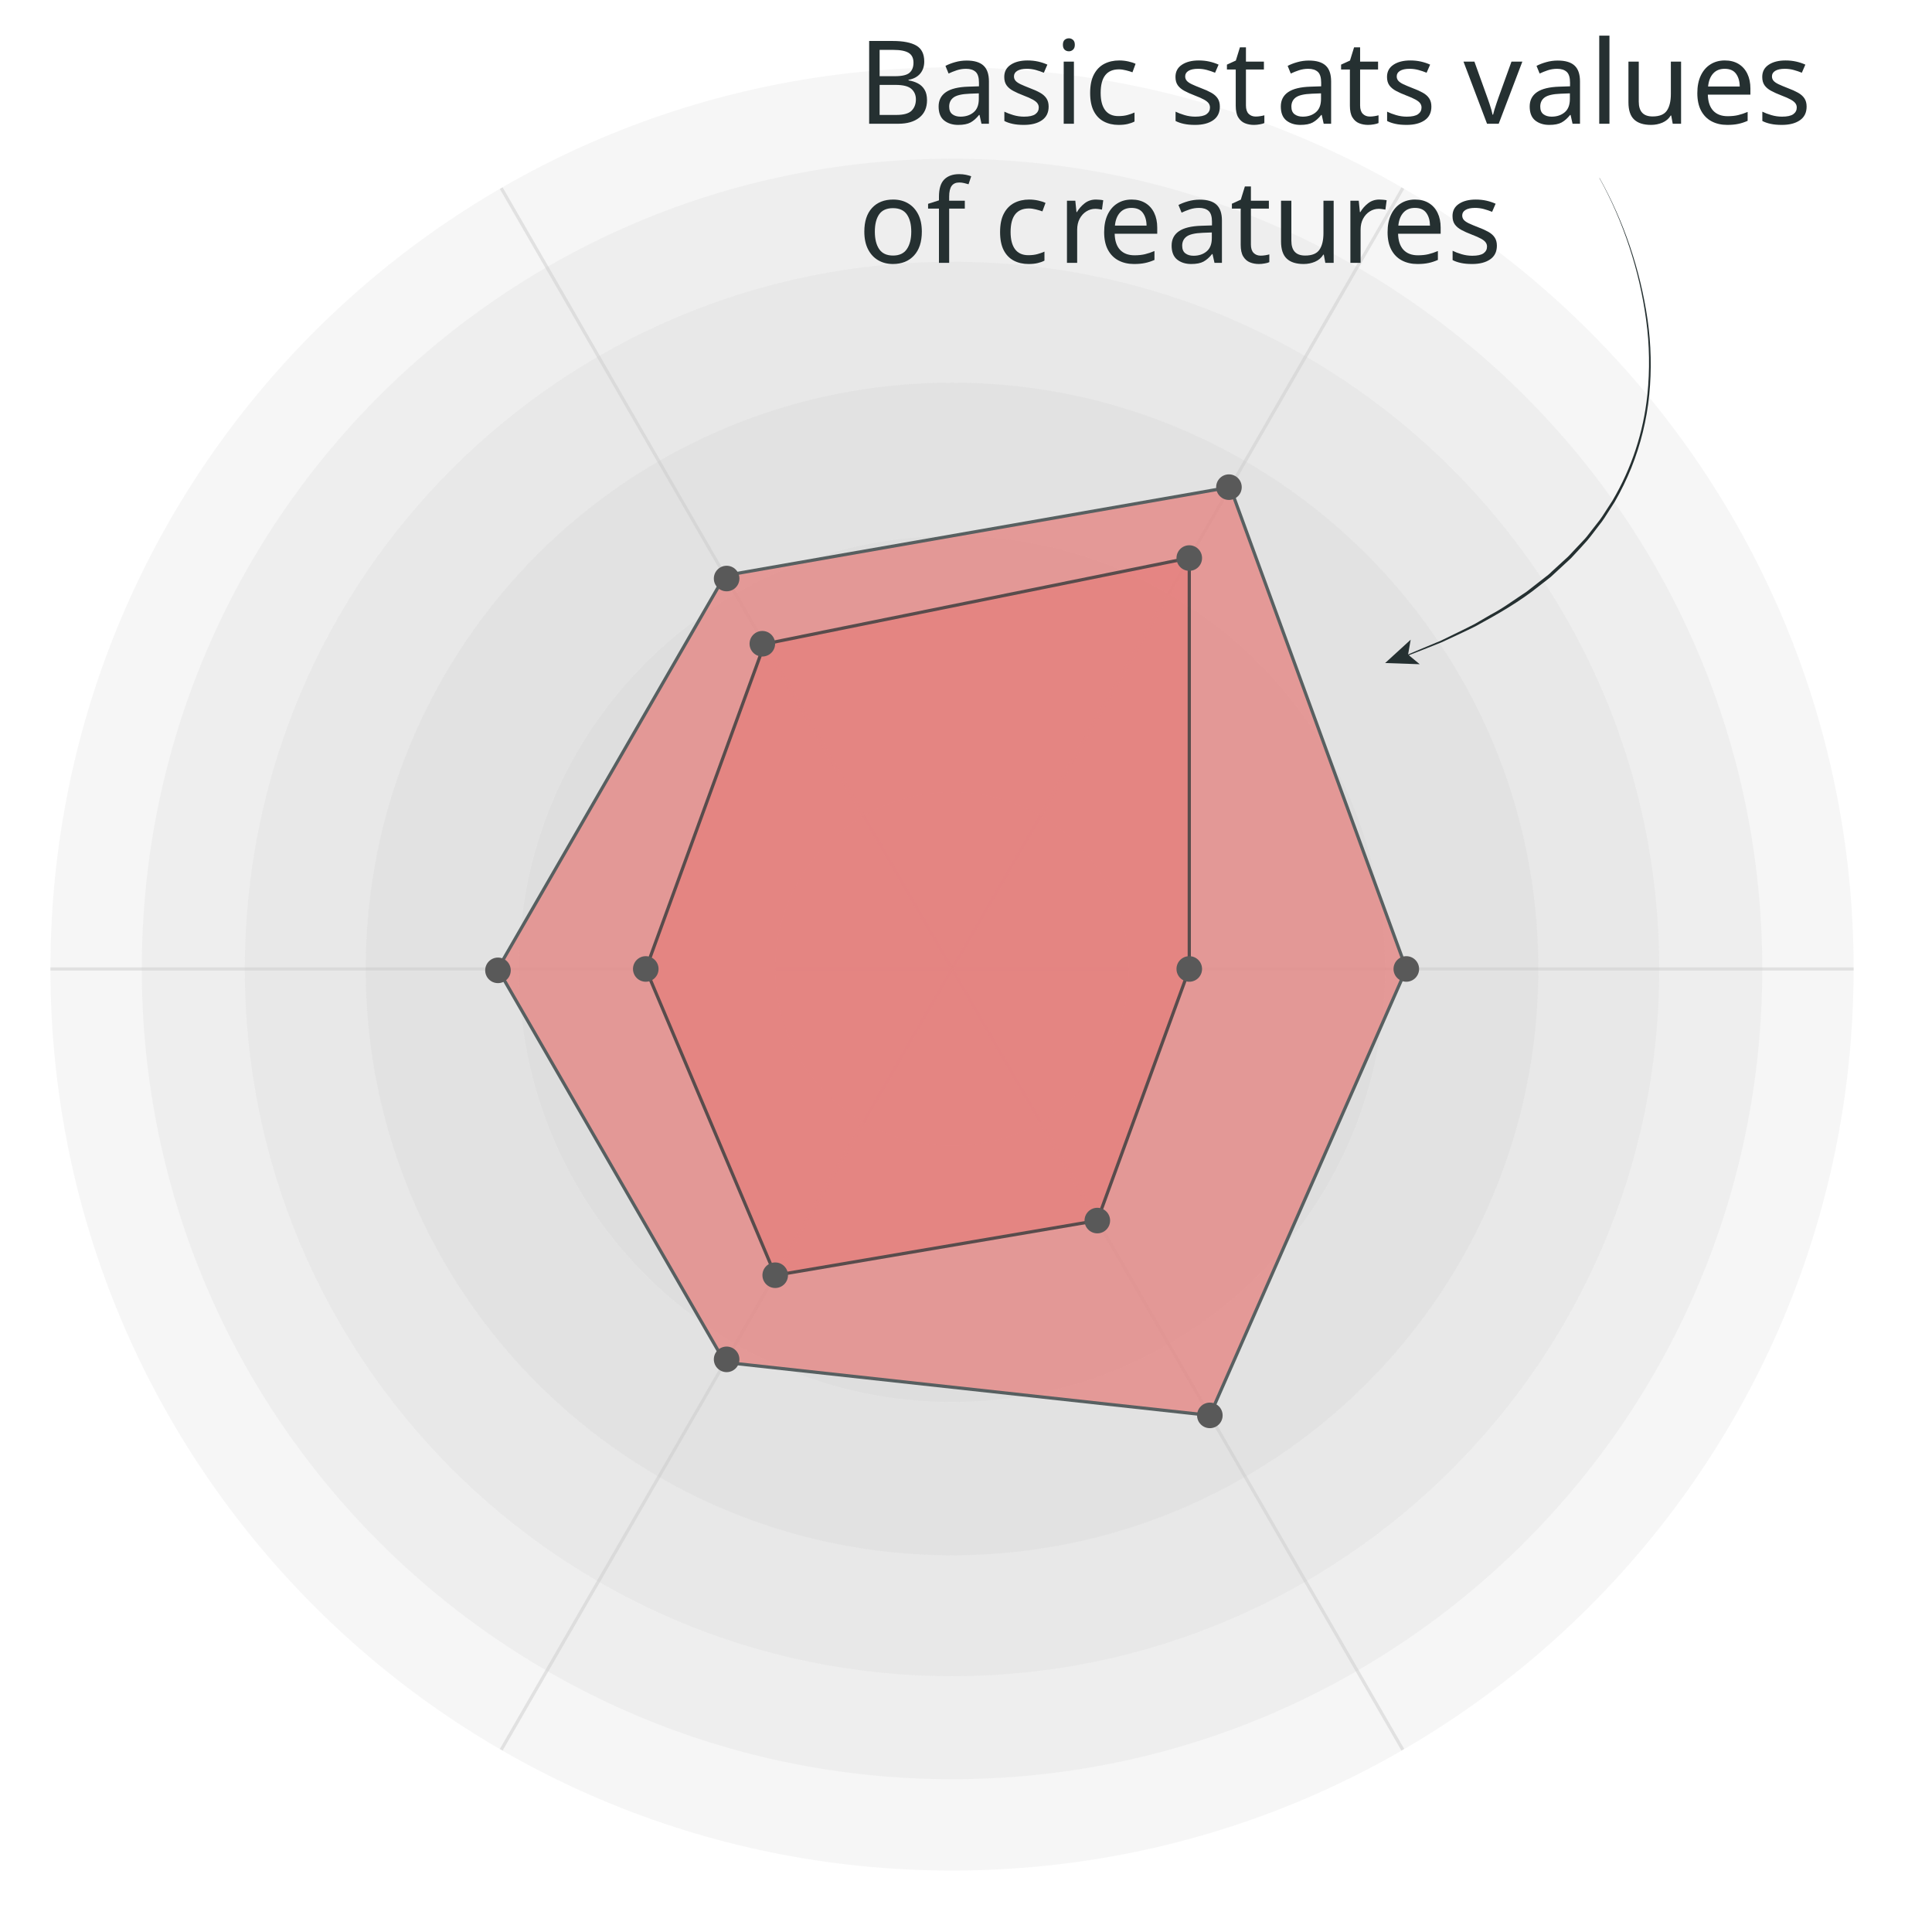
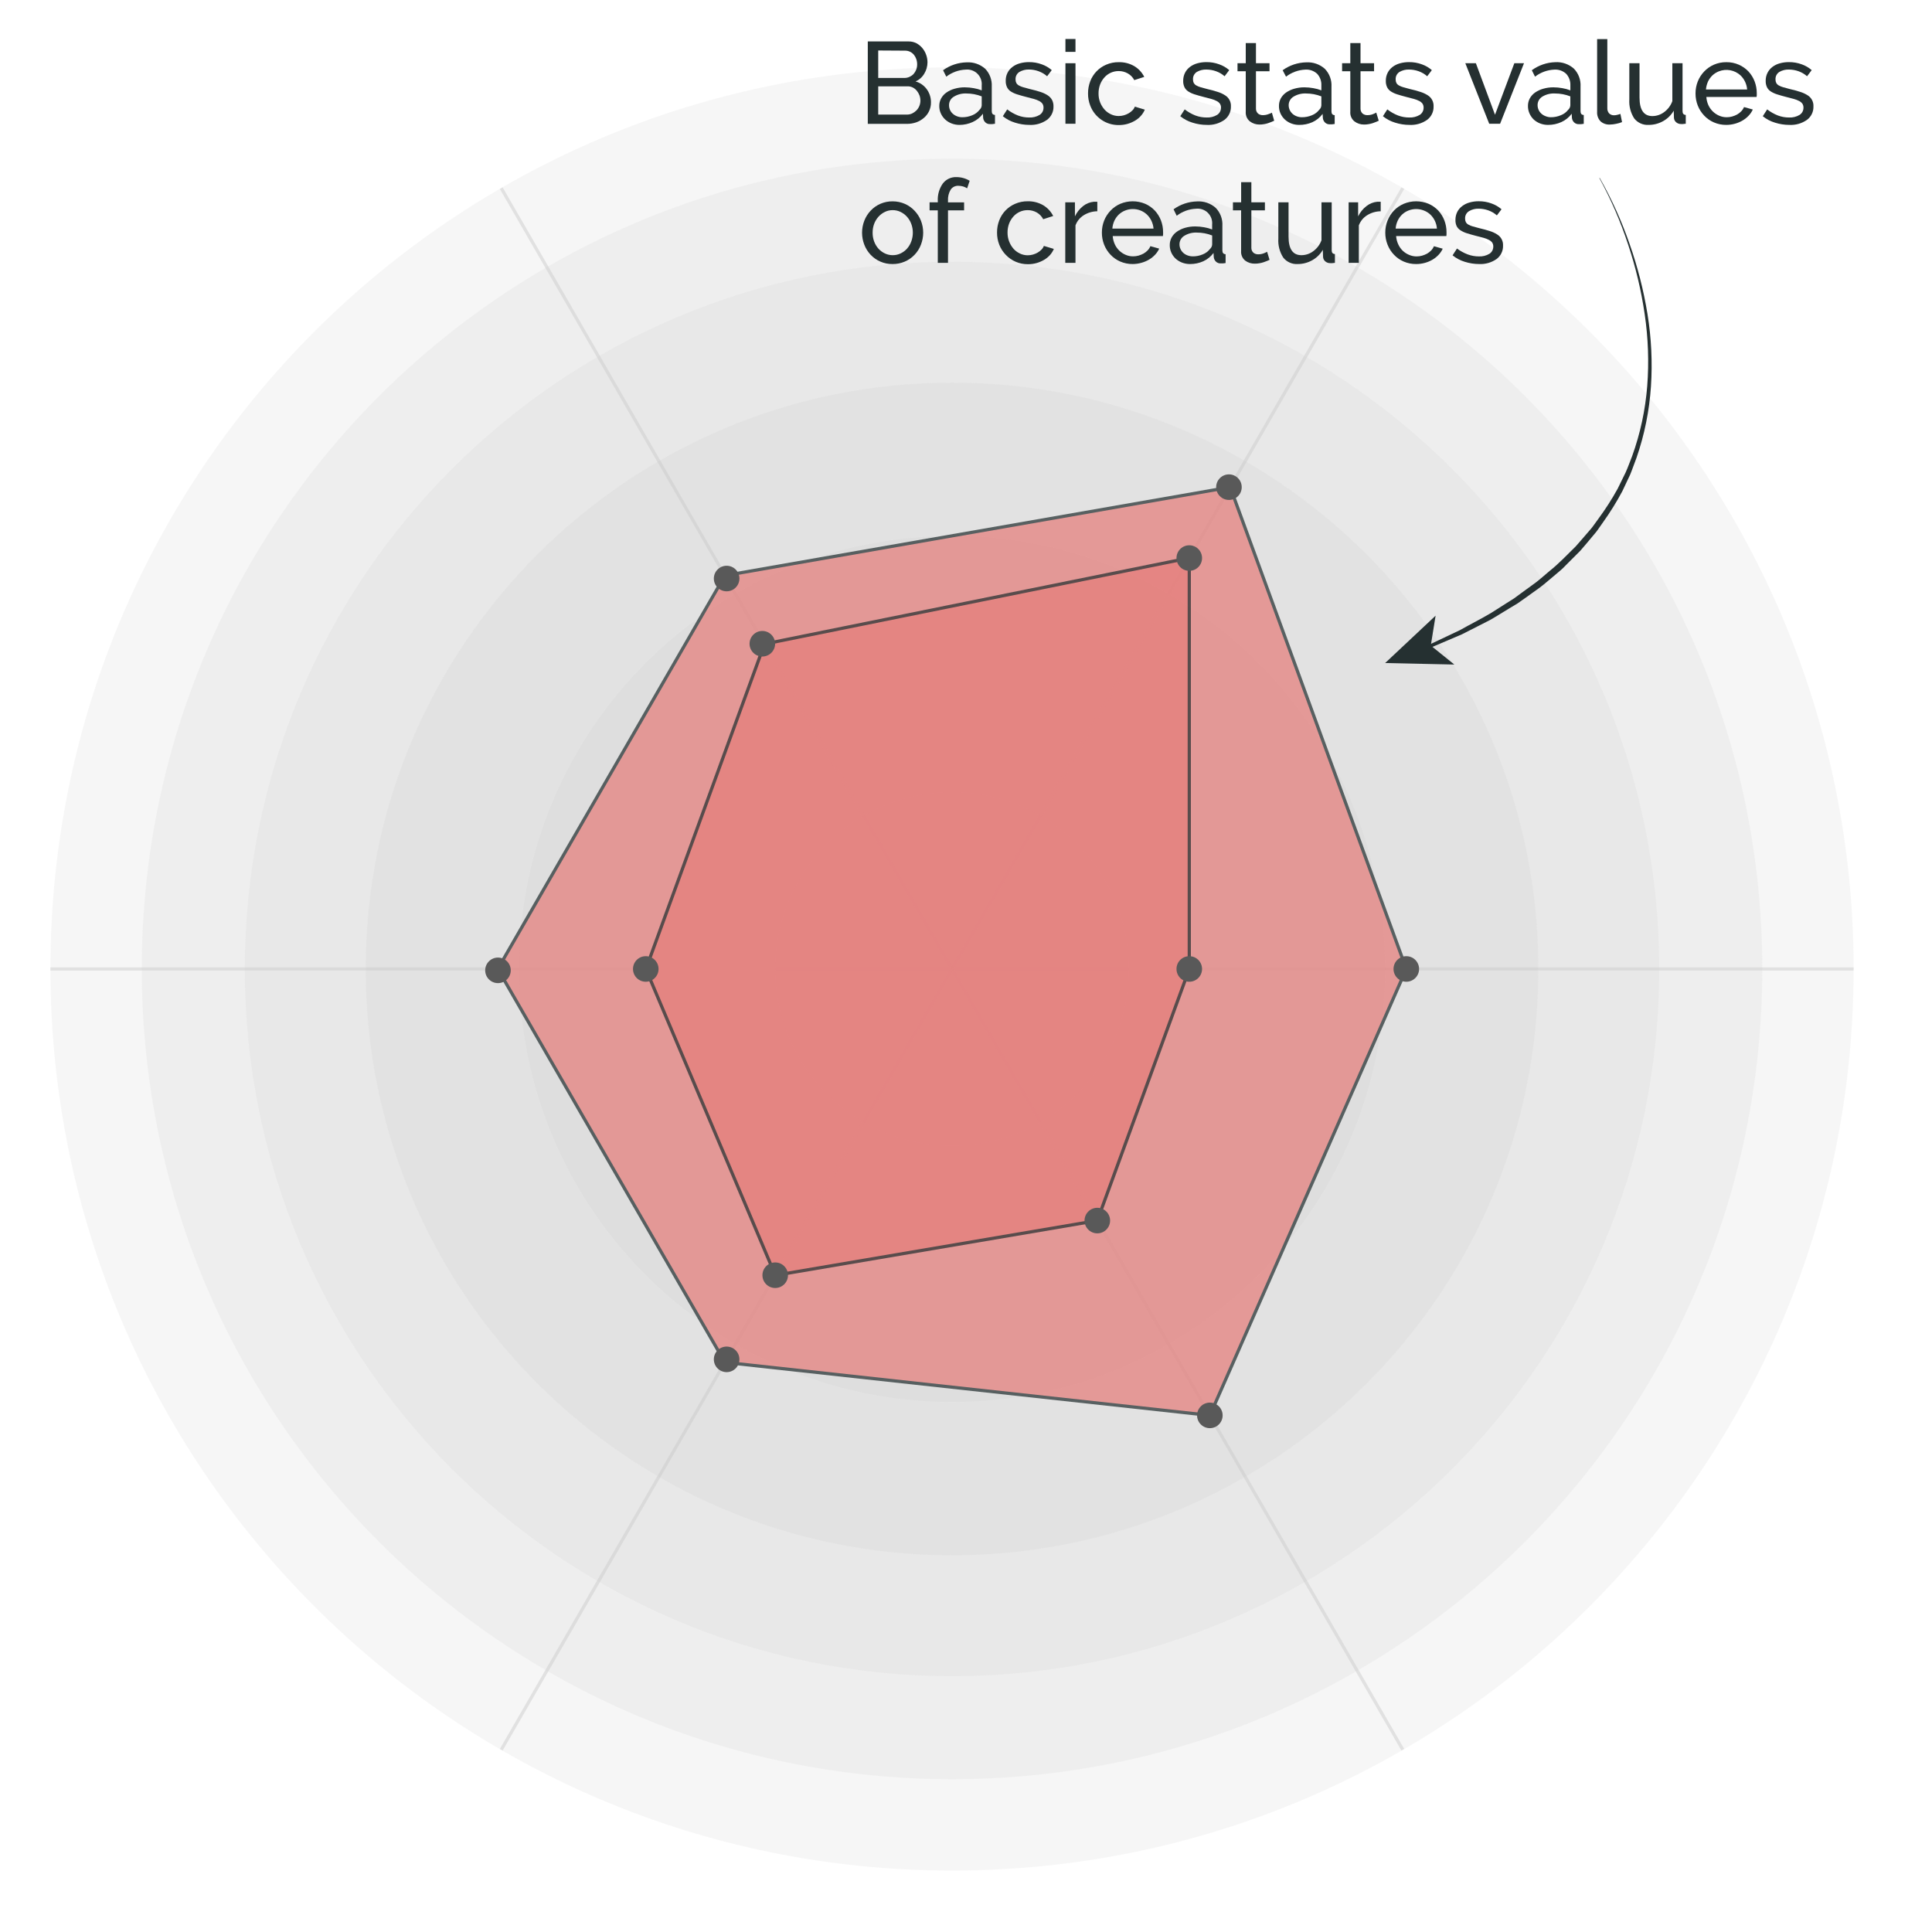
<svg xmlns="http://www.w3.org/2000/svg" viewBox="0 0 600 600">
  <defs>
-     <style>.cls-1,.cls-2,.cls-3{isolation:isolate;}.cls-2{fill:#ccc;opacity:0.17;}.cls-3{fill:none;stroke:#ccc;opacity:0.5;}.cls-4{opacity:0;mix-blend-mode:overlay;}.cls-5{fill:#f3f3f3;}.cls-6{fill:#e57e7c;stroke:#253031;stroke-miterlimit:10;opacity:0.73;}.cls-7{font-size:36px;font-family:Raleway-Medium, Raleway;}.cls-16,.cls-7{fill:#253031;}.cls-8{letter-spacing:0em;}.cls-9{letter-spacing:0em;}.cls-10{letter-spacing:-0.03em;}.cls-11{letter-spacing:-0.01em;}.cls-12{letter-spacing:-0.01em;}.cls-13{letter-spacing:-0.02em;}.cls-14{letter-spacing:0em;}.cls-15{letter-spacing:-0.01em;}.cls-17{fill:#595959;}</style>
+     <style>.cls-1,.cls-2,.cls-3{isolation:isolate;}.cls-2{fill:#ccc;opacity:0.17;}.cls-3{fill:none;stroke:#ccc;opacity:0.5;}.cls-4{opacity:0;mix-blend-mode:overlay;}.cls-5{fill:#f3f3f3;}.cls-6{fill:#e57e7c;stroke:#253031;stroke-miterlimit:10;opacity:0.73;}.cls-7{fill:#253031;}.cls-8{fill:#595959;}</style>
  </defs>
  <g class="cls-1">
    <g id="Layer_4" data-name="Layer 4">
      <g id="grid">
        <circle class="cls-2" cx="295.66" cy="300.92" r="54.91" />
        <circle class="cls-2" cx="295.66" cy="300.92" r="134.51" />
        <circle class="cls-2" cx="295.66" cy="300.92" r="182.12" />
        <circle class="cls-2" cx="295.66" cy="300.92" r="219.65" />
        <circle class="cls-2" cx="295.66" cy="300.92" r="251.64" />
        <circle class="cls-2" cx="295.66" cy="300.92" r="280" />
        <line class="cls-3" x1="295.66" y1="300.92" x2="575.66" y2="300.92" />
        <line class="cls-3" x1="295.66" y1="300.92" x2="435.66" y2="543.4" />
        <line class="cls-3" x1="295.66" y1="300.92" x2="155.66" y2="543.4" />
        <line class="cls-3" x1="295.66" y1="300.92" x2="15.66" y2="300.92" />
        <line class="cls-3" x1="295.66" y1="300.92" x2="155.66" y2="58.43" />
        <line class="cls-3" x1="295.66" y1="300.92" x2="435.66" y2="58.43" />
        <g class="cls-4">
          <circle class="cls-5" cx="295.66" cy="300.92" r="54.91" />
          <circle class="cls-5" cx="295.66" cy="300.92" r="134.51" />
          <circle class="cls-5" cx="295.66" cy="300.92" r="182.12" />
          <circle class="cls-5" cx="295.66" cy="300.92" r="219.65" />
          <circle class="cls-5" cx="295.66" cy="300.92" r="251.64" />
          <circle class="cls-5" cx="295.66" cy="300.92" r="280" />
          <line class="cls-5" x1="295.66" y1="300.92" x2="435.66" y2="543.4" />
          <line class="cls-5" x1="295.66" y1="300.92" x2="155.66" y2="543.4" />
          <line class="cls-5" x1="295.66" y1="300.92" x2="155.66" y2="58.43" />
          <line class="cls-5" x1="295.66" y1="300.92" x2="435.66" y2="58.43" />
        </g>
      </g>
      <path class="cls-6" d="M436.74,300.92l-61,138.64L225.13,423.09,154.59,300.92l70.54-122.18,156.92-27.45,54.69,149.63" />
      <path class="cls-6" d="M369.34,300.92l-28.56,78.14-100,17-40.2-95.11L237.42,200l131.92-26.72V300.92" />
-       <text class="cls-7" transform="translate(266.44 38.43)">Basic st<tspan class="cls-8" x="129.67" y="0">a</tspan>
-         <tspan class="cls-9" x="149.47" y="0">ts</tspan>
-         <tspan class="cls-10" x="179.92" y="0"> </tspan>
-         <tspan class="cls-11" x="188.06" y="0">v</tspan>
-         <tspan x="206.96" y="0">alues</tspan>
-         <tspan class="cls-12" x="0" y="43.2">o</tspan>
-         <tspan class="cls-13" x="21.24" y="43.2">f</tspan>
-         <tspan class="cls-14" x="32.8" y="43.2" xml:space="preserve"> c</tspan>
-         <tspan class="cls-15" x="61.85" y="43.2">r</tspan>
-         <tspan x="74.48" y="43.2">e</tspan>
-         <tspan class="cls-8" x="95.76" y="43.2">a</tspan>
-         <tspan x="115.56" y="43.2">tu</tspan>
-         <tspan class="cls-15" x="149.87" y="43.2">r</tspan>
-         <tspan x="162.5" y="43.2">es</tspan>
-       </text>
-       <path class="cls-16" d="M496.76,55.27a128.5,128.5,0,0,1,14.91,44,98.06,98.06,0,0,1,.52,23.35,83.05,83.05,0,0,1-5.57,22.68,85.39,85.39,0,0,1-5.14,10.53l-3.16,4.95a26.58,26.58,0,0,1-1.73,2.37l-1.78,2.33c-.61.76-1.17,1.57-1.82,2.3L491,170l-2,2.16-1,1.08c-.33.35-.71.66-1.07,1l-4.32,4c-.36.32-.71.67-1.09,1l-1.15.9-2.32,1.8c-6.09,4.92-12.91,8.79-19.75,12.52-3.49,1.74-7,3.35-10.56,5q-5.43,2.18-10.88,4.29l-.11-.29c3.58-1.53,7.17-3,10.76-4.51,3.49-1.72,7-3.37,10.45-5.15l5-2.91a54.77,54.77,0,0,0,5-3l4.82-3.25,1.21-.8,1.15-.89,2.29-1.79,2.29-1.78,1.15-.9c.38-.3.72-.64,1.08-1l4.28-3.92c.35-.33.73-.64,1.06-1l1-1.07,2-2.13,2-2.13c.65-.72,1.2-1.52,1.81-2.27l1.79-2.29a28.68,28.68,0,0,0,1.73-2.33l3.15-4.87a81,81,0,0,0,10.83-32.84,97.52,97.52,0,0,0-.37-23.22A126.23,126.23,0,0,0,506,76.69a124.09,124.09,0,0,0-9.28-21.36Z" />
-       <polygon class="cls-16" points="430.17 205.91 438.1 198.66 437.29 203.29 440.91 206.28 430.17 205.91" />
+       <path class="cls-7" d="M289.12,31.84a6.08,6.08,0,0,1-.6,2.7,6.14,6.14,0,0,1-1.62,2.09A7.42,7.42,0,0,1,284.53,38a8.86,8.86,0,0,1-2.9.47H269.5V12.87h12.71a5.1,5.1,0,0,1,2.41.57,6.09,6.09,0,0,1,1.83,1.5A6.59,6.59,0,0,1,287.62,17a6.9,6.9,0,0,1,.42,2.35,6.78,6.78,0,0,1-1,3.53,5.79,5.79,0,0,1-2.71,2.41,6.44,6.44,0,0,1,3.47,2.4A6.8,6.8,0,0,1,289.12,31.84ZM272.74,15.68v8.53h8.13a3.78,3.78,0,0,0,1.59-.34A4.05,4.05,0,0,0,283.7,23a4.63,4.63,0,0,0,.83-1.35,4.5,4.5,0,0,0,.3-1.64,5,5,0,0,0-.28-1.69,4.46,4.46,0,0,0-.78-1.37,3.49,3.49,0,0,0-2.68-1.22Zm13.1,15.58a4.78,4.78,0,0,0-.3-1.67,5.1,5.1,0,0,0-.83-1.42,3.9,3.9,0,0,0-1.24-1,3.51,3.51,0,0,0-1.59-.36h-9.14v8.78h8.89a3.84,3.84,0,0,0,1.66-.36,4.82,4.82,0,0,0,1.33-.95,4.38,4.38,0,0,0,1.22-3.05Z" />
+       <path class="cls-7" d="M298,38.79a6.75,6.75,0,0,1-2.48-.45,6.26,6.26,0,0,1-2-1.24,5.87,5.87,0,0,1-1.33-1.86,5.42,5.42,0,0,1-.49-2.32,4.83,4.83,0,0,1,.58-2.36,5.35,5.35,0,0,1,1.64-1.82,8.16,8.16,0,0,1,2.52-1.18,11.06,11.06,0,0,1,3.18-.44,15.64,15.64,0,0,1,2.78.26,12.19,12.19,0,0,1,2.48.68V26.55a4.53,4.53,0,0,0-5-4.93,10.54,10.54,0,0,0-6,2.19l-1-2a13,13,0,0,1,7.31-2.45,8,8,0,0,1,5.78,2A7.36,7.36,0,0,1,308,26.87v7.67c0,.74.33,1.13,1,1.15v2.74l-.82.11q-.33,0-.69,0A2,2,0,0,1,306,38a2.29,2.29,0,0,1-.67-1.35l-.07-1.33a8.11,8.11,0,0,1-3.19,2.58A9.86,9.86,0,0,1,298,38.79Zm.83-2.38a7.84,7.84,0,0,0,3.15-.63,5.3,5.3,0,0,0,2.22-1.67,2,2,0,0,0,.68-1.41V29.93a13.06,13.06,0,0,0-4.79-.9,6.82,6.82,0,0,0-3.87,1,3,3,0,0,0-1.49,2.63,3.58,3.58,0,0,0,.3,1.47,3.43,3.43,0,0,0,.87,1.19,4,4,0,0,0,1.31.79A4.32,4.32,0,0,0,298.8,36.41Z" />
+       <path class="cls-7" d="M319.68,38.79a14.79,14.79,0,0,1-4.46-.7,10.9,10.9,0,0,1-3.78-2l1.36-2.12a13.37,13.37,0,0,0,3.32,1.89,9.69,9.69,0,0,0,3.49.63,5.78,5.78,0,0,0,3.26-.81,2.6,2.6,0,0,0,1.2-2.29,2.14,2.14,0,0,0-.32-1.17,2.8,2.8,0,0,0-1-.84,8.09,8.09,0,0,0-1.66-.65c-.67-.19-1.45-.4-2.34-.61-1.13-.29-2.1-.57-2.92-.83a8.19,8.19,0,0,1-2-.94A3.27,3.27,0,0,1,312.7,27a4.38,4.38,0,0,1-.36-1.88,5.2,5.2,0,0,1,2.08-4.33,6.71,6.71,0,0,1,2.29-1.12,10.3,10.3,0,0,1,2.83-.38,11.21,11.21,0,0,1,4,.69,9.53,9.53,0,0,1,3.09,1.8l-1.44,1.9a8.21,8.21,0,0,0-2.66-1.56,9,9,0,0,0-3-.52,5.52,5.52,0,0,0-2.93.73,2.58,2.58,0,0,0-1.21,2.36,2.21,2.21,0,0,0,.24,1.08,2,2,0,0,0,.77.76,6,6,0,0,0,1.39.57c.56.17,1.24.35,2,.54,1.25.29,2.34.59,3.26.89a9.31,9.31,0,0,1,2.3,1.06,4.06,4.06,0,0,1,1.37,1.44,4.15,4.15,0,0,1,.45,2,5,5,0,0,1-2,4.18A8.74,8.74,0,0,1,319.68,38.79Z" />
+       <path class="cls-7" d="M330.88,16.11v-4H334v4Zm0,22.32V19.64H334V38.43Z" />
+       <path class="cls-7" d="M337.9,29a10.23,10.23,0,0,1,.68-3.75,9.09,9.09,0,0,1,4.95-5.16,9.48,9.48,0,0,1,3.91-.78,9.19,9.19,0,0,1,4.84,1.24,8.16,8.16,0,0,1,3.08,3.33l-3.1,1a5.1,5.1,0,0,0-2-2.07,5.62,5.62,0,0,0-2.88-.74,5.87,5.87,0,0,0-4.42,2,7.07,7.07,0,0,0-1.32,2.19,7.76,7.76,0,0,0-.48,2.78,7.52,7.52,0,0,0,.5,2.77A7.66,7.66,0,0,0,343,34a6.15,6.15,0,0,0,2,1.49,5.61,5.61,0,0,0,2.43.54,6.13,6.13,0,0,0,1.64-.23,6.51,6.51,0,0,0,1.47-.63,5.41,5.41,0,0,0,1.17-.92,3.09,3.09,0,0,0,.72-1.13l3.1.93A6.64,6.64,0,0,1,354.29,36a7.47,7.47,0,0,1-1.81,1.48,10.37,10.37,0,0,1-2.33,1,9.8,9.8,0,0,1-2.68.36,9.38,9.38,0,0,1-8.87-6A10.13,10.13,0,0,1,337.9,29Z" />
+       <path class="cls-7" d="M374.79,38.79a14.79,14.79,0,0,1-4.46-.7,11.09,11.09,0,0,1-3.78-2l1.37-2.12a13.32,13.32,0,0,0,3.31,1.89,9.73,9.73,0,0,0,3.49.63,5.76,5.76,0,0,0,3.26-.81,2.61,2.61,0,0,0,1.21-2.29,2.06,2.06,0,0,0-.33-1.17,2.71,2.71,0,0,0-1-.84,7.66,7.66,0,0,0-1.66-.65c-.67-.19-1.45-.4-2.34-.61-1.12-.29-2.1-.57-2.91-.83a8.11,8.11,0,0,1-2-.94A3.27,3.27,0,0,1,367.81,27a4.38,4.38,0,0,1-.36-1.88,5.48,5.48,0,0,1,.56-2.5,5.21,5.21,0,0,1,1.53-1.83,6.75,6.75,0,0,1,2.28-1.12,10.3,10.3,0,0,1,2.83-.38,11.13,11.13,0,0,1,4,.69,9.58,9.58,0,0,1,3.1,1.8l-1.44,1.9a8.26,8.26,0,0,0-2.67-1.56,8.92,8.92,0,0,0-3-.52,5.58,5.58,0,0,0-2.94.73,2.57,2.57,0,0,0-1.2,2.36,2.33,2.33,0,0,0,.23,1.08,2.11,2.11,0,0,0,.78.76,6,6,0,0,0,1.38.57c.57.17,1.24.35,2,.54,1.24.29,2.33.59,3.25.89a9.22,9.22,0,0,1,2.31,1.06,3.79,3.79,0,0,1,1.82,3.45,5,5,0,0,1-2,4.18A8.72,8.72,0,0,1,374.79,38.79Z" />
+       <path class="cls-7" d="M395.71,37.49c-.19.1-.44.21-.76.34a10.38,10.38,0,0,1-1.06.4,9,9,0,0,1-1.29.32,7.77,7.77,0,0,1-1.46.13,4.85,4.85,0,0,1-3-1,3.5,3.5,0,0,1-1.26-3V22.12h-2.56V19.64h2.56V13.37h3.17v6.27h4.21v2.48h-4.21V33.78a2,2,0,0,0,.68,1.52,2.32,2.32,0,0,0,1.44.46,4.65,4.65,0,0,0,1.71-.3A7.64,7.64,0,0,0,395,35Z" />
+       <path class="cls-7" d="M403.49,38.79a6.8,6.8,0,0,1-2.49-.45,6.37,6.37,0,0,1-2-1.24,6,6,0,0,1-1.33-1.86,5.57,5.57,0,0,1-.48-2.32,4.93,4.93,0,0,1,.57-2.36,5.45,5.45,0,0,1,1.64-1.82,8.39,8.39,0,0,1,2.52-1.18,11.08,11.08,0,0,1,3.19-.44,15.53,15.53,0,0,1,2.77.26,12.19,12.19,0,0,1,2.48.68V26.55a5,5,0,0,0-1.29-3.62,4.93,4.93,0,0,0-3.68-1.31,10.53,10.53,0,0,0-6,2.19l-1.05-2a13,13,0,0,1,7.31-2.45,8,8,0,0,1,5.78,2,7.36,7.36,0,0,1,2.07,5.58v7.67c0,.74.34,1.13,1,1.15v2.74l-.83.11c-.22,0-.45,0-.68,0a2,2,0,0,1-1.5-.56,2.28,2.28,0,0,1-.66-1.35l-.08-1.33a8.16,8.16,0,0,1-3.18,2.58A9.93,9.93,0,0,1,403.49,38.79Zm.82-2.38a7.84,7.84,0,0,0,3.15-.63,5.24,5.24,0,0,0,2.22-1.67,2,2,0,0,0,.68-1.41V29.93a13,13,0,0,0-4.79-.9,6.82,6.82,0,0,0-3.87,1,3.06,3.06,0,0,0-1.49,2.63,3.58,3.58,0,0,0,1.17,2.66,4,4,0,0,0,1.31.79A4.39,4.39,0,0,0,404.31,36.41Z" />
+       <path class="cls-7" d="M428.18,37.49c-.19.1-.44.21-.76.34a10.38,10.38,0,0,1-1.06.4,8.69,8.69,0,0,1-1.29.32,7.77,7.77,0,0,1-1.46.13,4.85,4.85,0,0,1-3-1,3.5,3.5,0,0,1-1.26-3V22.12h-2.55V19.64h2.55V13.37h3.17v6.27h4.21v2.48h-4.21V33.78a2,2,0,0,0,.68,1.52,2.32,2.32,0,0,0,1.44.46,4.65,4.65,0,0,0,1.71-.3,7.64,7.64,0,0,0,1.06-.49Z" />
+       <path class="cls-7" d="M437.72,38.79a14.79,14.79,0,0,1-4.46-.7,10.9,10.9,0,0,1-3.78-2l1.36-2.12a13.37,13.37,0,0,0,3.32,1.89,9.69,9.69,0,0,0,3.49.63,5.78,5.78,0,0,0,3.26-.81,2.6,2.6,0,0,0,1.2-2.29,2.14,2.14,0,0,0-.32-1.17,2.8,2.8,0,0,0-1-.84,8.09,8.09,0,0,0-1.66-.65c-.67-.19-1.45-.4-2.34-.61-1.13-.29-2.1-.57-2.91-.83a8.11,8.11,0,0,1-2-.94A3.27,3.27,0,0,1,430.74,27a4.38,4.38,0,0,1-.36-1.88,5.35,5.35,0,0,1,.56-2.5,5.29,5.29,0,0,1,1.52-1.83,6.8,6.8,0,0,1,2.29-1.12,10.3,10.3,0,0,1,2.83-.38,11.21,11.21,0,0,1,4,.69,9.53,9.53,0,0,1,3.09,1.8l-1.44,1.9a8.21,8.21,0,0,0-2.66-1.56,9,9,0,0,0-3-.52,5.54,5.54,0,0,0-2.93.73,2.57,2.57,0,0,0-1.2,2.36,2.21,2.21,0,0,0,.23,1.08,2,2,0,0,0,.77.76,6.14,6.14,0,0,0,1.39.57c.56.17,1.24.35,2,.54,1.25.29,2.34.59,3.26.89a9.57,9.57,0,0,1,2.31,1.06,3.81,3.81,0,0,1,1.81,3.45,5,5,0,0,1-2,4.18A8.74,8.74,0,0,1,437.72,38.79Z" />
+       <path class="cls-7" d="M462.49,38.43l-7.42-18.79h3.28l5.94,16,6-16h3l-7.42,18.79Z" />
+       <path class="cls-7" d="M480.78,38.79a6.8,6.8,0,0,1-2.49-.45,6.37,6.37,0,0,1-2-1.24A6,6,0,0,1,475,35.24a5.57,5.57,0,0,1-.48-2.32,4.93,4.93,0,0,1,.57-2.36,5.45,5.45,0,0,1,1.64-1.82,8.39,8.39,0,0,1,2.52-1.18,11.08,11.08,0,0,1,3.19-.44,15.53,15.53,0,0,1,2.77.26,12.19,12.19,0,0,1,2.48.68V26.55a5,5,0,0,0-1.29-3.62,4.93,4.93,0,0,0-3.68-1.31,10.53,10.53,0,0,0-6,2.19l-1-2A13,13,0,0,1,483,19.31a8,8,0,0,1,5.78,2,7.36,7.36,0,0,1,2.07,5.58v7.67c0,.74.34,1.13,1,1.15v2.74l-.83.11c-.22,0-.44,0-.68,0a2,2,0,0,1-1.5-.56,2.28,2.28,0,0,1-.66-1.35l-.08-1.33a8.16,8.16,0,0,1-3.18,2.58A9.93,9.93,0,0,1,480.78,38.79Zm.82-2.38a7.84,7.84,0,0,0,3.15-.63A5.24,5.24,0,0,0,487,34.11a2,2,0,0,0,.68-1.41V29.93a13,13,0,0,0-4.79-.9A6.82,6.82,0,0,0,479,30a3.06,3.06,0,0,0-1.49,2.63,3.58,3.58,0,0,0,1.17,2.66,4,4,0,0,0,1.31.79A4.39,4.39,0,0,0,481.6,36.41Z" />
+       <path class="cls-7" d="M496,12.15h3.17V33.57a2.32,2.32,0,0,0,.55,1.64,2.09,2.09,0,0,0,1.57.59,4,4,0,0,0,.94-.13,6.9,6.9,0,0,0,1-.3l.51,2.55a9.73,9.73,0,0,1-1.87.54,9.48,9.48,0,0,1-1.91.22,4,4,0,0,1-2.9-1A3.91,3.91,0,0,1,496,34.72Z" />
+       <path class="cls-7" d="M512,38.79a5.28,5.28,0,0,1-4.47-2A9.71,9.71,0,0,1,506,30.9V19.64h3.17V30.29q0,5.76,4,5.76a6.09,6.09,0,0,0,3.65-1.24,7.32,7.32,0,0,0,2.54-3.4V19.64h3.17v14.9c0,.74.33,1.13,1,1.15v2.74c-.36,0-.64.07-.84.09l-.6,0a2.28,2.28,0,0,1-1.56-.56,1.93,1.93,0,0,1-.67-1.39l-.07-2.19a8.67,8.67,0,0,1-3.31,3.25A9.12,9.12,0,0,1,512,38.79Z" />
+       <path class="cls-7" d="M536.14,38.79a9.47,9.47,0,0,1-3.88-.78,9,9,0,0,1-3-2.1,9.66,9.66,0,0,1-2-3.12,10.09,10.09,0,0,1-.7-3.76,10,10,0,0,1,.7-3.74,9.56,9.56,0,0,1,2-3.1,9.29,9.29,0,0,1,3-2.1,9.52,9.52,0,0,1,3.89-.78,9.39,9.39,0,0,1,3.87.79,9.26,9.26,0,0,1,3,2.11,9.59,9.59,0,0,1,1.89,3.06,10.15,10.15,0,0,1,.67,3.62c0,.26,0,.5,0,.72a4,4,0,0,1-.06.5H529.92a7.25,7.25,0,0,0,.64,2.56,6.49,6.49,0,0,0,3.37,3.27,5.73,5.73,0,0,0,2.32.47,6.38,6.38,0,0,0,1.69-.23,7.62,7.62,0,0,0,1.55-.63,5.61,5.61,0,0,0,1.28-1,4.23,4.23,0,0,0,.85-1.3l2.73.76a6.83,6.83,0,0,1-1.28,1.9,8.33,8.33,0,0,1-1.87,1.5,9.62,9.62,0,0,1-2.36,1A10,10,0,0,1,536.14,38.79Zm6.45-11a6.7,6.7,0,0,0-.67-2.46,6.61,6.61,0,0,0-1.4-1.93,6.45,6.45,0,0,0-6.72-1.24,6.21,6.21,0,0,0-2,1.26,6.51,6.51,0,0,0-1.37,1.92,7.49,7.49,0,0,0-.63,2.45Z" />
+       <path class="cls-7" d="M555.69,38.79a14.79,14.79,0,0,1-4.46-.7,10.9,10.9,0,0,1-3.78-2l1.36-2.12a13.37,13.37,0,0,0,3.32,1.89,9.69,9.69,0,0,0,3.49.63,5.78,5.78,0,0,0,3.26-.81,2.6,2.6,0,0,0,1.2-2.29,2.14,2.14,0,0,0-.32-1.17,2.8,2.8,0,0,0-1-.84,8.09,8.09,0,0,0-1.66-.65c-.67-.19-1.45-.4-2.34-.61-1.13-.29-2.1-.57-2.91-.83a8.11,8.11,0,0,1-2-.94A3.27,3.27,0,0,1,548.71,27a4.38,4.38,0,0,1-.36-1.88,5.35,5.35,0,0,1,.56-2.5,5.29,5.29,0,0,1,1.52-1.83,6.71,6.71,0,0,1,2.29-1.12,10.3,10.3,0,0,1,2.83-.38,11.21,11.21,0,0,1,4,.69,9.53,9.53,0,0,1,3.09,1.8l-1.44,1.9a8.21,8.21,0,0,0-2.66-1.56,9,9,0,0,0-3-.52,5.52,5.52,0,0,0-2.93.73,2.58,2.58,0,0,0-1.21,2.36,2.21,2.21,0,0,0,.24,1.08,2,2,0,0,0,.77.76,6.14,6.14,0,0,0,1.39.57c.56.17,1.24.35,2,.54,1.25.29,2.34.59,3.26.89a9.57,9.57,0,0,1,2.31,1.06,3.81,3.81,0,0,1,1.81,3.45,5,5,0,0,1-2,4.18A8.74,8.74,0,0,1,555.69,38.79Z" />
+       <path class="cls-7" d="M277.2,82a9.19,9.19,0,0,1-6.86-2.92A9.63,9.63,0,0,1,268.42,76a10.29,10.29,0,0,1,0-7.46,9.69,9.69,0,0,1,1.94-3.09,9.19,9.19,0,0,1,6.82-2.92,9.4,9.4,0,0,1,3.85.79,9.23,9.23,0,0,1,3,2.13A9.69,9.69,0,0,1,286,68.52,10.29,10.29,0,0,1,286,76a9.35,9.35,0,0,1-1.94,3.09A9.28,9.28,0,0,1,277.2,82ZM271,72.3a7.62,7.62,0,0,0,.49,2.74,7.07,7.07,0,0,0,1.33,2.2,6.47,6.47,0,0,0,2,1.47,5.61,5.61,0,0,0,2.43.54,5.54,5.54,0,0,0,2.43-.54,6.46,6.46,0,0,0,2-1.49A6.9,6.9,0,0,0,283,75a7.81,7.81,0,0,0,.49-2.76,7.72,7.72,0,0,0-.49-2.72,6.9,6.9,0,0,0-1.35-2.23,6.46,6.46,0,0,0-2-1.49,5.54,5.54,0,0,0-2.43-.54,5.35,5.35,0,0,0-2.43.56,6.44,6.44,0,0,0-2,1.51,7.11,7.11,0,0,0-1.33,2.23A7.76,7.76,0,0,0,271,72.3Z" />
+       <path class="cls-7" d="M291.24,81.63V65.32h-2.55V62.84h2.55v-.4A8.68,8.68,0,0,1,292.79,57,5.06,5.06,0,0,1,297,55a8.16,8.16,0,0,1,2.2.3,7.6,7.6,0,0,1,1.94.85l-.79,2.34a4.32,4.32,0,0,0-1.24-.58,5.31,5.31,0,0,0-1.46-.21,2.73,2.73,0,0,0-2.41,1.19,6,6,0,0,0-.83,3.45v.51h5v2.48h-5V81.63Z" />
+       <path class="cls-7" d="M309.64,72.2a10.23,10.23,0,0,1,.68-3.75,9.09,9.09,0,0,1,4.95-5.16,9.48,9.48,0,0,1,3.91-.78A9.19,9.19,0,0,1,324,63.75a8.16,8.16,0,0,1,3.08,3.33l-3.1,1A5.1,5.1,0,0,0,322,66a5.62,5.62,0,0,0-2.88-.74,5.87,5.87,0,0,0-4.42,2,7.07,7.07,0,0,0-1.32,2.19,7.76,7.76,0,0,0-.48,2.78,7.52,7.52,0,0,0,.5,2.77,7.66,7.66,0,0,0,1.35,2.25,6.26,6.26,0,0,0,2,1.49,5.61,5.61,0,0,0,2.43.54,6.13,6.13,0,0,0,1.64-.23,6.51,6.51,0,0,0,1.47-.63,5.41,5.41,0,0,0,1.17-.92,3.09,3.09,0,0,0,.72-1.13l3.1.93a6.83,6.83,0,0,1-1.2,1.91,7.71,7.71,0,0,1-1.82,1.48,10.18,10.18,0,0,1-2.33,1,9.8,9.8,0,0,1-2.68.36,9.37,9.37,0,0,1-6.91-2.92,9.61,9.61,0,0,1-2-3.11A10.13,10.13,0,0,1,309.64,72.2Z" />
+       <path class="cls-7" d="M340.78,65.61a8.14,8.14,0,0,0-4.2,1.22A6.24,6.24,0,0,0,334,70V81.63h-3.17V62.84h3v4.35A9,9,0,0,1,336.35,64a6.39,6.39,0,0,1,3.38-1.35h.61a1.89,1.89,0,0,1,.44,0Z" />
+       <path class="cls-7" d="M351.79,82a9.55,9.55,0,0,1-3.89-.78,9.11,9.11,0,0,1-3-2.1,9.66,9.66,0,0,1-2-3.12,10.09,10.09,0,0,1-.7-3.76,10,10,0,0,1,.7-3.74,9.56,9.56,0,0,1,2-3.1,9.19,9.19,0,0,1,3-2.1,10,10,0,0,1,7.76,0,9.26,9.26,0,0,1,3,2.11,9.59,9.59,0,0,1,1.89,3.06,10.14,10.14,0,0,1,.66,3.62c0,.26,0,.5,0,.72a4,4,0,0,1-.06.5H345.56a7.48,7.48,0,0,0,.65,2.56,6.49,6.49,0,0,0,3.37,3.27,5.7,5.7,0,0,0,2.32.47,6.38,6.38,0,0,0,1.69-.23,7.86,7.86,0,0,0,1.55-.63,5.61,5.61,0,0,0,1.28-1,4,4,0,0,0,.84-1.3l2.74.76a6.83,6.83,0,0,1-1.28,1.9,8.33,8.33,0,0,1-1.87,1.5,9.62,9.62,0,0,1-2.36,1A10,10,0,0,1,351.79,82Zm6.45-11a6.9,6.9,0,0,0-.67-2.46,6.61,6.61,0,0,0-1.4-1.93,6.37,6.37,0,0,0-4.34-1.69,6.34,6.34,0,0,0-2.38.45,6.1,6.1,0,0,0-2,1.26,6.51,6.51,0,0,0-1.37,1.92,7,7,0,0,0-.63,2.45Z" />
+       <path class="cls-7" d="M369.58,82a6.8,6.8,0,0,1-2.49-.45,6.37,6.37,0,0,1-2-1.24,5.87,5.87,0,0,1-1.33-1.86,5.57,5.57,0,0,1-.48-2.32,4.93,4.93,0,0,1,.57-2.36,5.45,5.45,0,0,1,1.64-1.82A8.39,8.39,0,0,1,368,70.76a11.08,11.08,0,0,1,3.19-.44,15.53,15.53,0,0,1,2.77.26,12.19,12.19,0,0,1,2.48.68V69.75a4.52,4.52,0,0,0-5-4.93,10.53,10.53,0,0,0-6,2.19L364.46,65a13,13,0,0,1,7.31-2.45,8,8,0,0,1,5.78,2,7.36,7.36,0,0,1,2.07,5.58v7.67c0,.74.34,1.13,1,1.15v2.74l-.83.11c-.22,0-.45,0-.68,0a2,2,0,0,1-1.5-.56,2.28,2.28,0,0,1-.66-1.35l-.08-1.33a8.16,8.16,0,0,1-3.18,2.58A9.93,9.93,0,0,1,369.58,82Zm.82-2.38a7.84,7.84,0,0,0,3.15-.63,5.24,5.24,0,0,0,2.22-1.67,2,2,0,0,0,.68-1.41V73.13a13,13,0,0,0-4.79-.9,6.82,6.82,0,0,0-3.87,1,3.06,3.06,0,0,0-1.49,2.63,3.58,3.58,0,0,0,1.17,2.66,4,4,0,0,0,1.31.79A4.39,4.39,0,0,0,370.4,79.61Z" />
+       <path class="cls-7" d="M394.27,80.69c-.19.1-.44.21-.76.34a10.38,10.38,0,0,1-1.06.4,8.69,8.69,0,0,1-1.29.32,7.77,7.77,0,0,1-1.46.13,4.85,4.85,0,0,1-3-.95,3.5,3.5,0,0,1-1.26-3V65.32H382.9V62.84h2.55V56.57h3.17v6.27h4.21v2.48h-4.21V77a2,2,0,0,0,.68,1.52,2.32,2.32,0,0,0,1.44.46,4.65,4.65,0,0,0,1.71-.3,7.64,7.64,0,0,0,1.06-.49Z" />
+       <path class="cls-7" d="M403,82a5.28,5.28,0,0,1-4.47-2A9.71,9.71,0,0,1,397,74.1V62.84h3.17V73.49q0,5.76,4,5.76A6.09,6.09,0,0,0,407.86,78a7.32,7.32,0,0,0,2.54-3.4V62.84h3.17v14.9c0,.74.33,1.13,1,1.15v2.74c-.37.05-.65.08-.85.09l-.6,0a2.28,2.28,0,0,1-1.56-.56,1.93,1.93,0,0,1-.67-1.39l-.07-2.19a8.67,8.67,0,0,1-3.31,3.25A9.12,9.12,0,0,1,403,82Z" />
+       <path class="cls-7" d="M428.79,65.61a8.13,8.13,0,0,0-4.19,1.22A6.24,6.24,0,0,0,422,70V81.63h-3.17V62.84h2.95v4.35A9,9,0,0,1,424.37,64a6.39,6.39,0,0,1,3.38-1.35h.61a1.8,1.8,0,0,1,.43,0Z" />
+       <path class="cls-7" d="M439.81,82a9.52,9.52,0,0,1-3.89-.78,9.11,9.11,0,0,1-3-2.1,9.49,9.49,0,0,1-2-3.12,10.1,10.1,0,0,1-.71-3.76,10,10,0,0,1,.71-3.74,9.33,9.33,0,0,1,5-5.2,10,10,0,0,1,7.76,0,9.26,9.26,0,0,1,3,2.11,9.59,9.59,0,0,1,1.89,3.06,10.14,10.14,0,0,1,.66,3.62c0,.26,0,.5,0,.72a4.38,4.38,0,0,1-.05.5H433.58a7.26,7.26,0,0,0,.65,2.56,6.62,6.62,0,0,0,1.4,2,6.46,6.46,0,0,0,2,1.29,5.7,5.7,0,0,0,2.32.47,6.44,6.44,0,0,0,1.69-.23,7.86,7.86,0,0,0,1.55-.63,5.83,5.83,0,0,0,1.28-1,4,4,0,0,0,.84-1.3l2.74.76a6.83,6.83,0,0,1-1.28,1.9,8.33,8.33,0,0,1-1.87,1.5,9.78,9.78,0,0,1-2.36,1A10,10,0,0,1,439.81,82Zm6.44-11a6.69,6.69,0,0,0-.66-2.46,6.46,6.46,0,0,0-1.41-1.93,6.11,6.11,0,0,0-2-1.24,6.49,6.49,0,0,0-4.75,0,6.1,6.1,0,0,0-2,1.26,6.34,6.34,0,0,0-1.37,1.92,7,7,0,0,0-.63,2.45Z" />
+       <path class="cls-7" d="M459.36,82a14.9,14.9,0,0,1-4.47-.7,11.09,11.09,0,0,1-3.78-2l1.37-2.12A13.5,13.5,0,0,0,455.79,79a9.78,9.78,0,0,0,3.5.63,5.75,5.75,0,0,0,3.25-.81,2.59,2.59,0,0,0,1.21-2.29,2.14,2.14,0,0,0-.32-1.17,2.75,2.75,0,0,0-1-.84,7.76,7.76,0,0,0-1.65-.65c-.67-.19-1.45-.4-2.34-.61-1.13-.29-2.1-.57-2.92-.83a8,8,0,0,1-2-.94,3.3,3.3,0,0,1-1.16-1.29,4.38,4.38,0,0,1-.36-1.88,5.48,5.48,0,0,1,.56-2.5A5.21,5.21,0,0,1,454.1,64a6.71,6.71,0,0,1,2.29-1.12,10.22,10.22,0,0,1,2.82-.38,11.13,11.13,0,0,1,4,.69,9.48,9.48,0,0,1,3.1,1.8l-1.44,1.9a8.21,8.21,0,0,0-2.66-1.56,9,9,0,0,0-3-.52,5.52,5.52,0,0,0-2.93.73A2.56,2.56,0,0,0,455,67.91a2.21,2.21,0,0,0,.24,1.08,2,2,0,0,0,.77.76,6,6,0,0,0,1.39.57c.56.17,1.24.35,2,.54,1.25.29,2.33.59,3.26.89a9.31,9.31,0,0,1,2.3,1.06,3.79,3.79,0,0,1,1.82,3.45,5,5,0,0,1-2,4.18A8.69,8.69,0,0,1,459.36,82Z" />
+       <path class="cls-7" d="M496.8,55.25a123.59,123.59,0,0,1,9.27,20.47,126.75,126.75,0,0,1,5.57,21.8A99.76,99.76,0,0,1,512.72,120a85.06,85.06,0,0,1-4.47,22.13c-.69,1.76-1.28,3.56-2,5.29l-2.42,5.13a87,87,0,0,1-6,9.66l-1.63,2.32c-.53.79-1.19,1.47-1.78,2.21-1.22,1.44-2.41,2.92-3.67,4.33l-4,4c-.69.65-1.3,1.38-2.05,2l-2.16,1.83c-1.46,1.2-2.87,2.47-4.38,3.6l-4.6,3.3-2.32,1.63-2.42,1.45L464,191.82a28.06,28.06,0,0,1-2.47,1.35L459,194.46,454,197l-10.37,4.42-.38-.92,10.12-4.79c3.25-1.84,6.59-3.49,9.78-5.4l4.72-3,2.36-1.49,2.24-1.65,4.5-3.28c1.48-1.13,2.84-2.39,4.27-3.57,2.91-2.31,5.42-5,8.09-7.61,1.24-1.38,2.43-2.8,3.65-4.2.58-.71,1.24-1.37,1.77-2.13l1.63-2.25a83.79,83.79,0,0,0,6-9.36l2.45-5c.77-1.68,1.37-3.44,2.06-5.16a83.42,83.42,0,0,0,4.67-21.71,100.11,100.11,0,0,0-.78-22.28,125.69,125.69,0,0,0-5.18-21.76,123.38,123.38,0,0,0-8.9-20.55Z" />
+       <polygon class="cls-7" points="430.17 205.91 445.84 191.2 444.34 200.48 451.66 206.38 430.17 205.91" />
    </g>
    <g id="Layer_7" data-name="Layer 7">
-       <circle class="cls-17" cx="154.65" cy="301.35" r="3.97" />
-       <circle class="cls-17" cx="225.66" cy="179.67" r="3.97" />
-       <circle class="cls-17" cx="381.66" cy="151.29" r="3.97" />
-       <circle class="cls-17" cx="436.74" cy="300.92" r="3.97" />
-       <circle class="cls-17" cx="375.73" cy="439.56" r="3.97" />
-       <circle class="cls-17" cx="225.66" cy="422.16" r="3.97" />
-       <circle class="cls-17" cx="240.75" cy="396.03" r="3.97" />
-       <circle class="cls-17" cx="200.55" cy="300.92" r="3.97" />
-       <circle class="cls-17" cx="236.75" cy="199.92" r="3.97" />
-       <circle class="cls-17" cx="369.34" cy="173.31" r="3.97" />
-       <circle class="cls-17" cx="369.34" cy="300.92" r="3.97" />
-       <circle class="cls-17" cx="340.78" cy="379.06" r="3.97" />
+       <circle class="cls-8" cx="154.65" cy="301.35" r="3.97" />
+       <circle class="cls-8" cx="225.66" cy="179.67" r="3.97" />
+       <circle class="cls-8" cx="381.66" cy="151.29" r="3.97" />
+       <circle class="cls-8" cx="436.74" cy="300.92" r="3.97" />
+       <circle class="cls-8" cx="375.73" cy="439.56" r="3.97" />
+       <circle class="cls-8" cx="225.66" cy="422.16" r="3.97" />
+       <circle class="cls-8" cx="240.75" cy="396.03" r="3.97" />
+       <circle class="cls-8" cx="200.55" cy="300.92" r="3.97" />
+       <circle class="cls-8" cx="236.75" cy="199.92" r="3.97" />
+       <circle class="cls-8" cx="369.34" cy="173.31" r="3.97" />
+       <circle class="cls-8" cx="369.34" cy="300.92" r="3.97" />
+       <circle class="cls-8" cx="340.78" cy="379.06" r="3.97" />
    </g>
  </g>
</svg>
